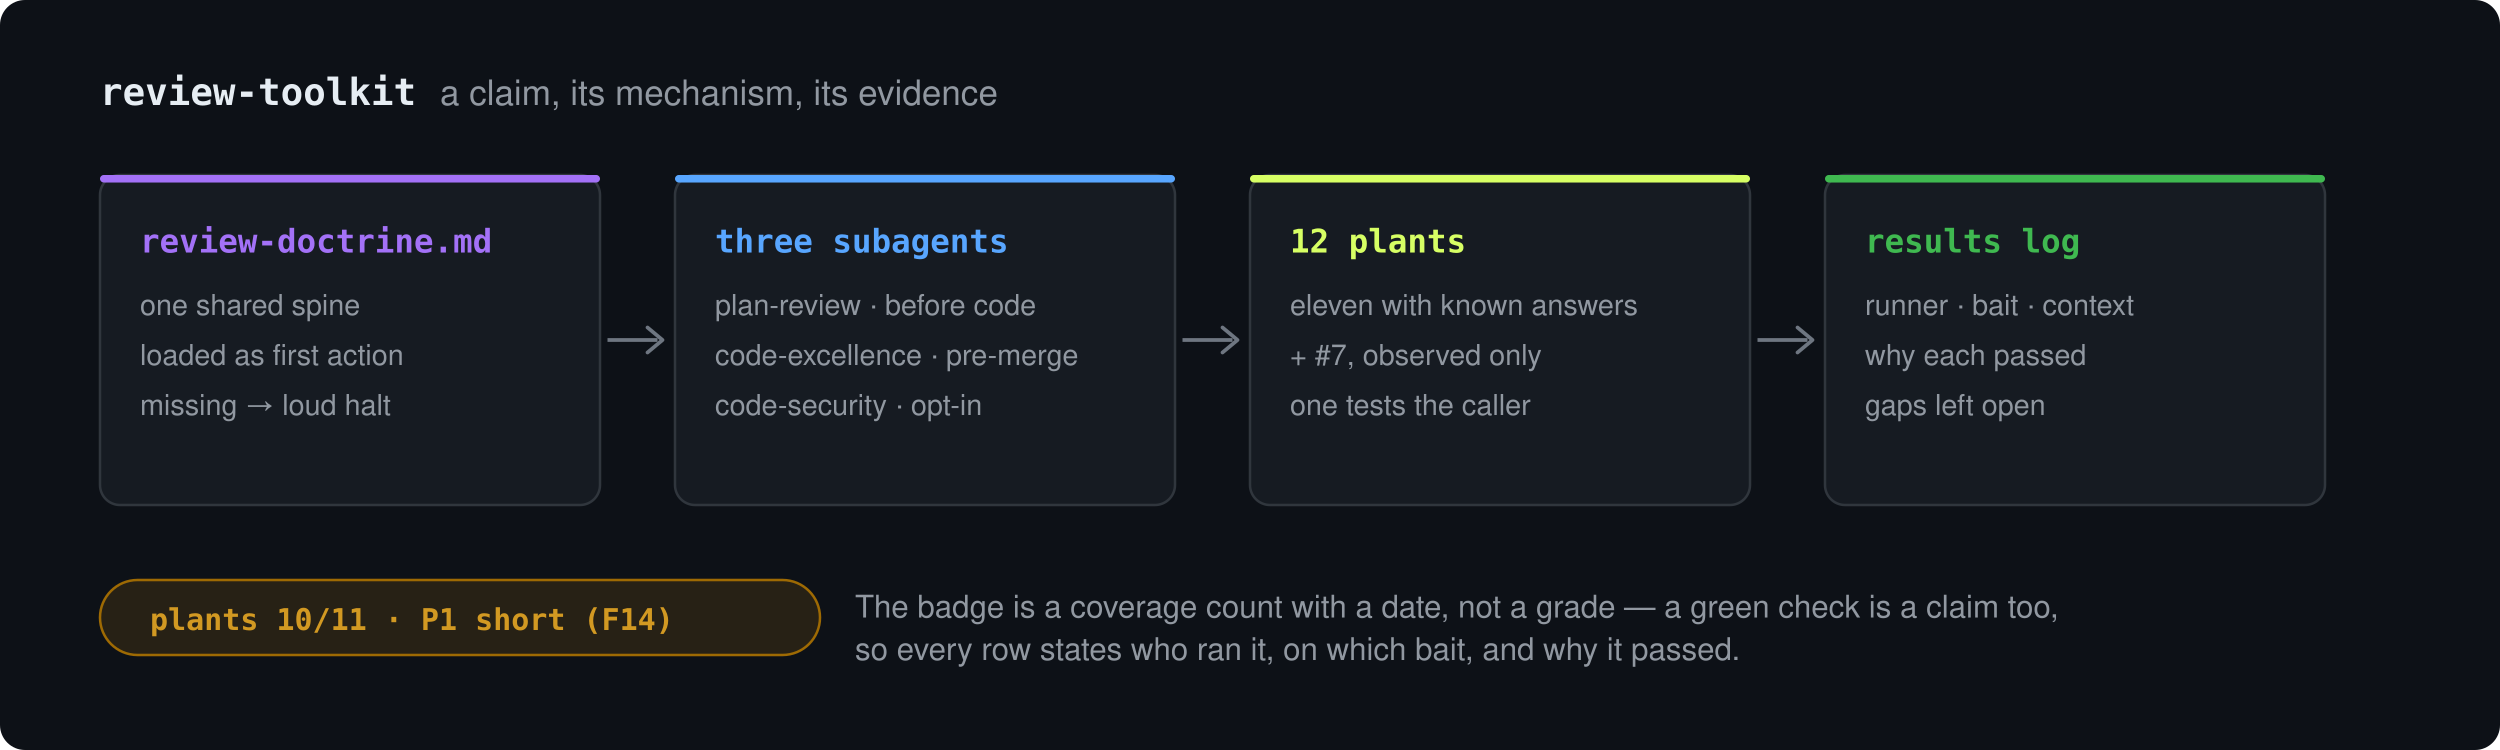
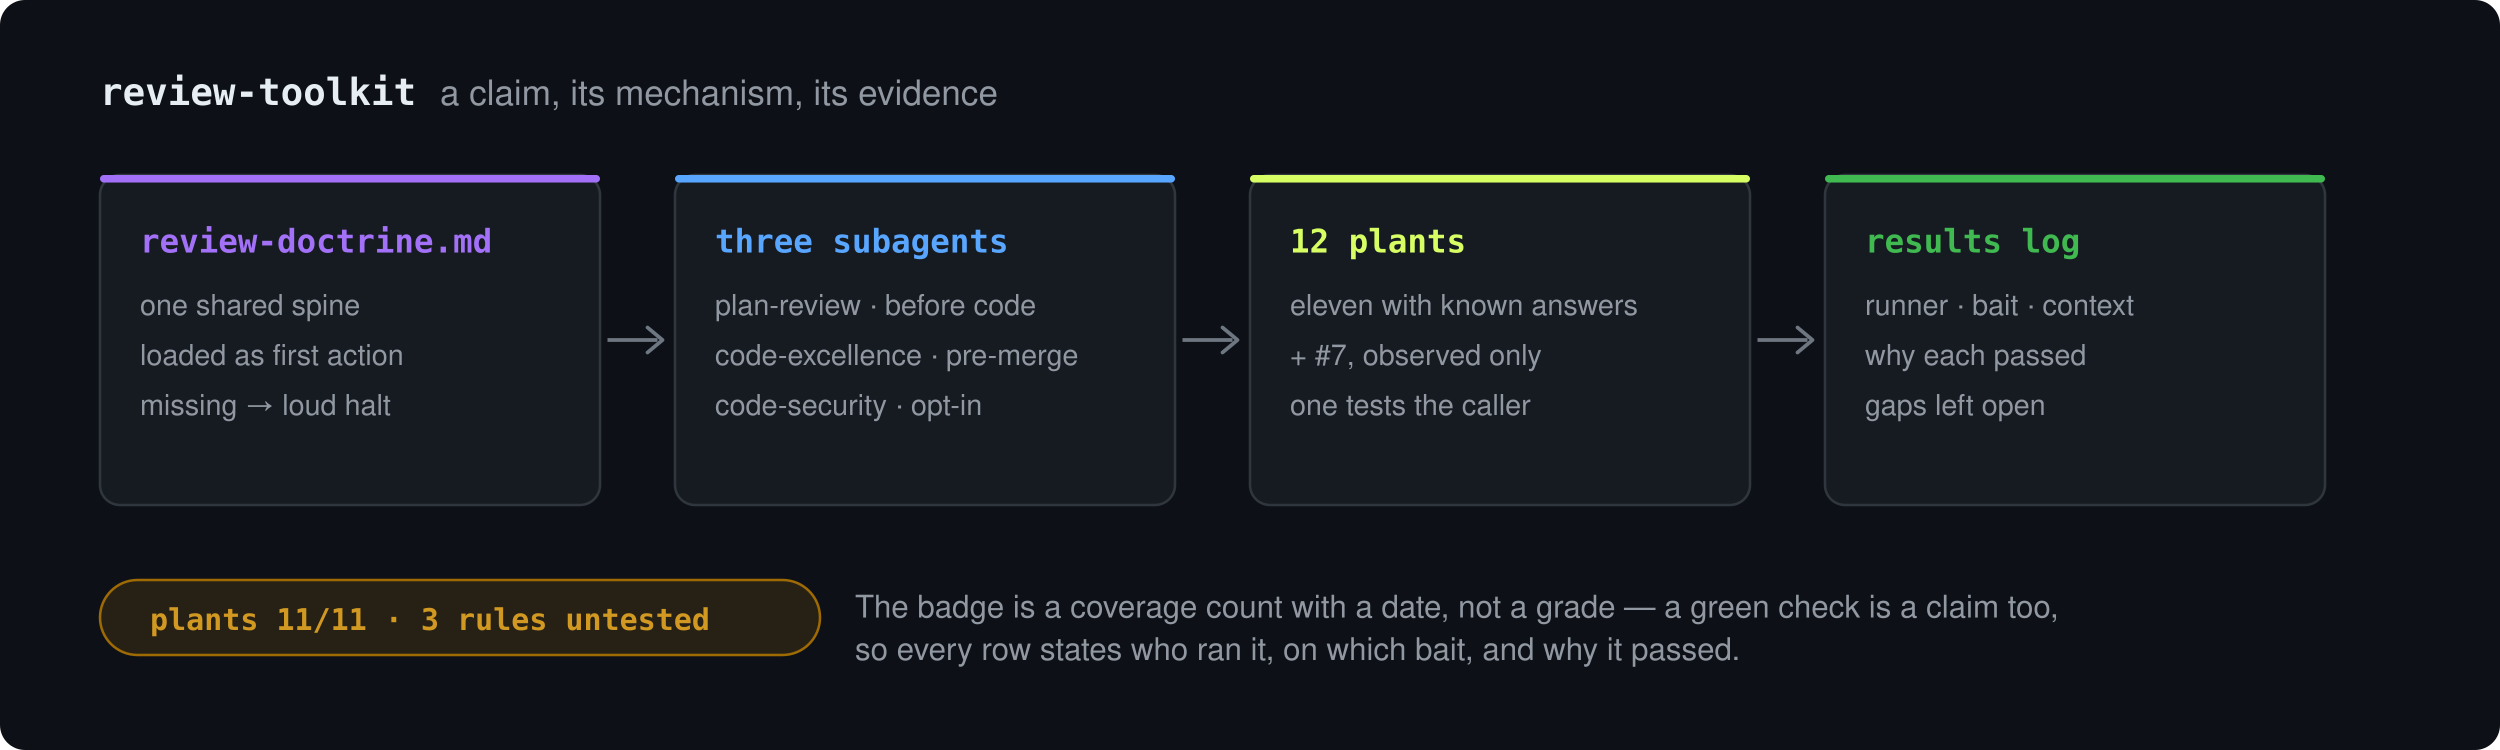
<svg xmlns="http://www.w3.org/2000/svg" width="1000" height="300" viewBox="0 0 1000 300" role="img" aria-label="review-toolkit: one doctrine, three subagents, eleven invocable plants, a results log, and a badge that names its model, its date and its failures">
  <rect width="1000" height="300" rx="10" fill="#0d1117" />
  <text x="40" y="42" font-family="ui-monospace,SFMono-Regular,Menlo,Consolas,monospace" font-size="15" font-weight="600" fill="#e6edf3">review-toolkit</text>
  <text x="176" y="42" font-family="ui-sans-serif,-apple-system,Segoe UI,Helvetica,Arial,sans-serif" font-size="14" fill="#9198a1">a claim, its mechanism, its evidence</text>
  <rect x="40" y="70" width="200" height="132" rx="8" fill="#161b22" stroke="#30363d" />
  <rect x="40" y="70" width="200" height="3" rx="1.5" fill="#a371f7" />
  <text x="56" y="101" font-family="ui-monospace,SFMono-Regular,Menlo,Consolas,monospace" font-size="13" font-weight="600" fill="#a371f7">review-doctrine.md</text>
  <text x="56" y="126" font-family="ui-sans-serif,-apple-system,Segoe UI,Helvetica,Arial,sans-serif" font-size="11.5" fill="#9198a1">one shared spine</text>
  <text x="56" y="146" font-family="ui-sans-serif,-apple-system,Segoe UI,Helvetica,Arial,sans-serif" font-size="11.5" fill="#9198a1">loaded as first action</text>
  <text x="56" y="166" font-family="ui-sans-serif,-apple-system,Segoe UI,Helvetica,Arial,sans-serif" font-size="11.5" fill="#9198a1">missing → loud halt</text>
  <rect x="270" y="70" width="200" height="132" rx="8" fill="#161b22" stroke="#30363d" />
  <rect x="270" y="70" width="200" height="3" rx="1.5" fill="#58a6ff" />
  <text x="286" y="101" font-family="ui-monospace,SFMono-Regular,Menlo,Consolas,monospace" font-size="13" font-weight="600" fill="#58a6ff">three subagents</text>
  <text x="286" y="126" font-family="ui-sans-serif,-apple-system,Segoe UI,Helvetica,Arial,sans-serif" font-size="11.5" fill="#9198a1">plan-review · before code</text>
  <text x="286" y="146" font-family="ui-sans-serif,-apple-system,Segoe UI,Helvetica,Arial,sans-serif" font-size="11.5" fill="#9198a1">code-excellence · pre-merge</text>
  <text x="286" y="166" font-family="ui-sans-serif,-apple-system,Segoe UI,Helvetica,Arial,sans-serif" font-size="11.5" fill="#9198a1">code-security · opt-in</text>
  <rect x="500" y="70" width="200" height="132" rx="8" fill="#161b22" stroke="#30363d" />
  <rect x="500" y="70" width="200" height="3" rx="1.5" fill="#d7ff64" />
  <text x="516" y="101" font-family="ui-monospace,SFMono-Regular,Menlo,Consolas,monospace" font-size="13" font-weight="600" fill="#d7ff64">12 plants</text>
  <text x="516" y="126" font-family="ui-sans-serif,-apple-system,Segoe UI,Helvetica,Arial,sans-serif" font-size="11.5" fill="#9198a1">eleven with known answers</text>
  <text x="516" y="146" font-family="ui-sans-serif,-apple-system,Segoe UI,Helvetica,Arial,sans-serif" font-size="11.5" fill="#9198a1">+ #7, observed only</text>
  <text x="516" y="166" font-family="ui-sans-serif,-apple-system,Segoe UI,Helvetica,Arial,sans-serif" font-size="11.5" fill="#9198a1">one tests the caller</text>
  <rect x="730" y="70" width="200" height="132" rx="8" fill="#161b22" stroke="#30363d" />
  <rect x="730" y="70" width="200" height="3" rx="1.5" fill="#3fb950" />
  <text x="746" y="101" font-family="ui-monospace,SFMono-Regular,Menlo,Consolas,monospace" font-size="13" font-weight="600" fill="#3fb950">results log</text>
  <text x="746" y="126" font-family="ui-sans-serif,-apple-system,Segoe UI,Helvetica,Arial,sans-serif" font-size="11.5" fill="#9198a1">runner · bait · context</text>
  <text x="746" y="146" font-family="ui-sans-serif,-apple-system,Segoe UI,Helvetica,Arial,sans-serif" font-size="11.5" fill="#9198a1">why each passed</text>
  <text x="746" y="166" font-family="ui-sans-serif,-apple-system,Segoe UI,Helvetica,Arial,sans-serif" font-size="11.5" fill="#9198a1">gaps left open</text>
  <path d="M243 136 h20" stroke="#6e7681" stroke-width="1.5" />
  <path d="M259 131 l6 5 -6 5" fill="none" stroke="#6e7681" stroke-width="1.5" stroke-linejoin="round" stroke-linecap="round" />
  <path d="M473 136 h20" stroke="#6e7681" stroke-width="1.5" />
  <path d="M489 131 l6 5 -6 5" fill="none" stroke="#6e7681" stroke-width="1.5" stroke-linejoin="round" stroke-linecap="round" />
  <path d="M703 136 h20" stroke="#6e7681" stroke-width="1.5" />
  <path d="M719 131 l6 5 -6 5" fill="none" stroke="#6e7681" stroke-width="1.5" stroke-linejoin="round" stroke-linecap="round" />
  <rect x="40" y="232" width="288" height="30" rx="15" fill="#272115" stroke="#9e6a03" />
-   <text x="60" y="252" font-family="ui-monospace,SFMono-Regular,Menlo,Consolas,monospace" font-size="12" font-weight="600" fill="#d29922">plants 10/11 · P1 short (F14)</text>
+   <text x="60" y="252" font-family="ui-monospace,SFMono-Regular,Menlo,Consolas,monospace" font-size="12" font-weight="600" fill="#d29922">plants 11/11 · 3 rules untested</text>
  <text x="342" y="247" font-family="ui-sans-serif,-apple-system,Segoe UI,Helvetica,Arial,sans-serif" font-size="12.5" fill="#9198a1">The badge is a coverage count with a date, not a grade — a green check is a claim too,</text>
  <text x="342" y="264" font-family="ui-sans-serif,-apple-system,Segoe UI,Helvetica,Arial,sans-serif" font-size="12.5" fill="#9198a1">so every row states who ran it, on which bait, and why it passed.</text>
</svg>
